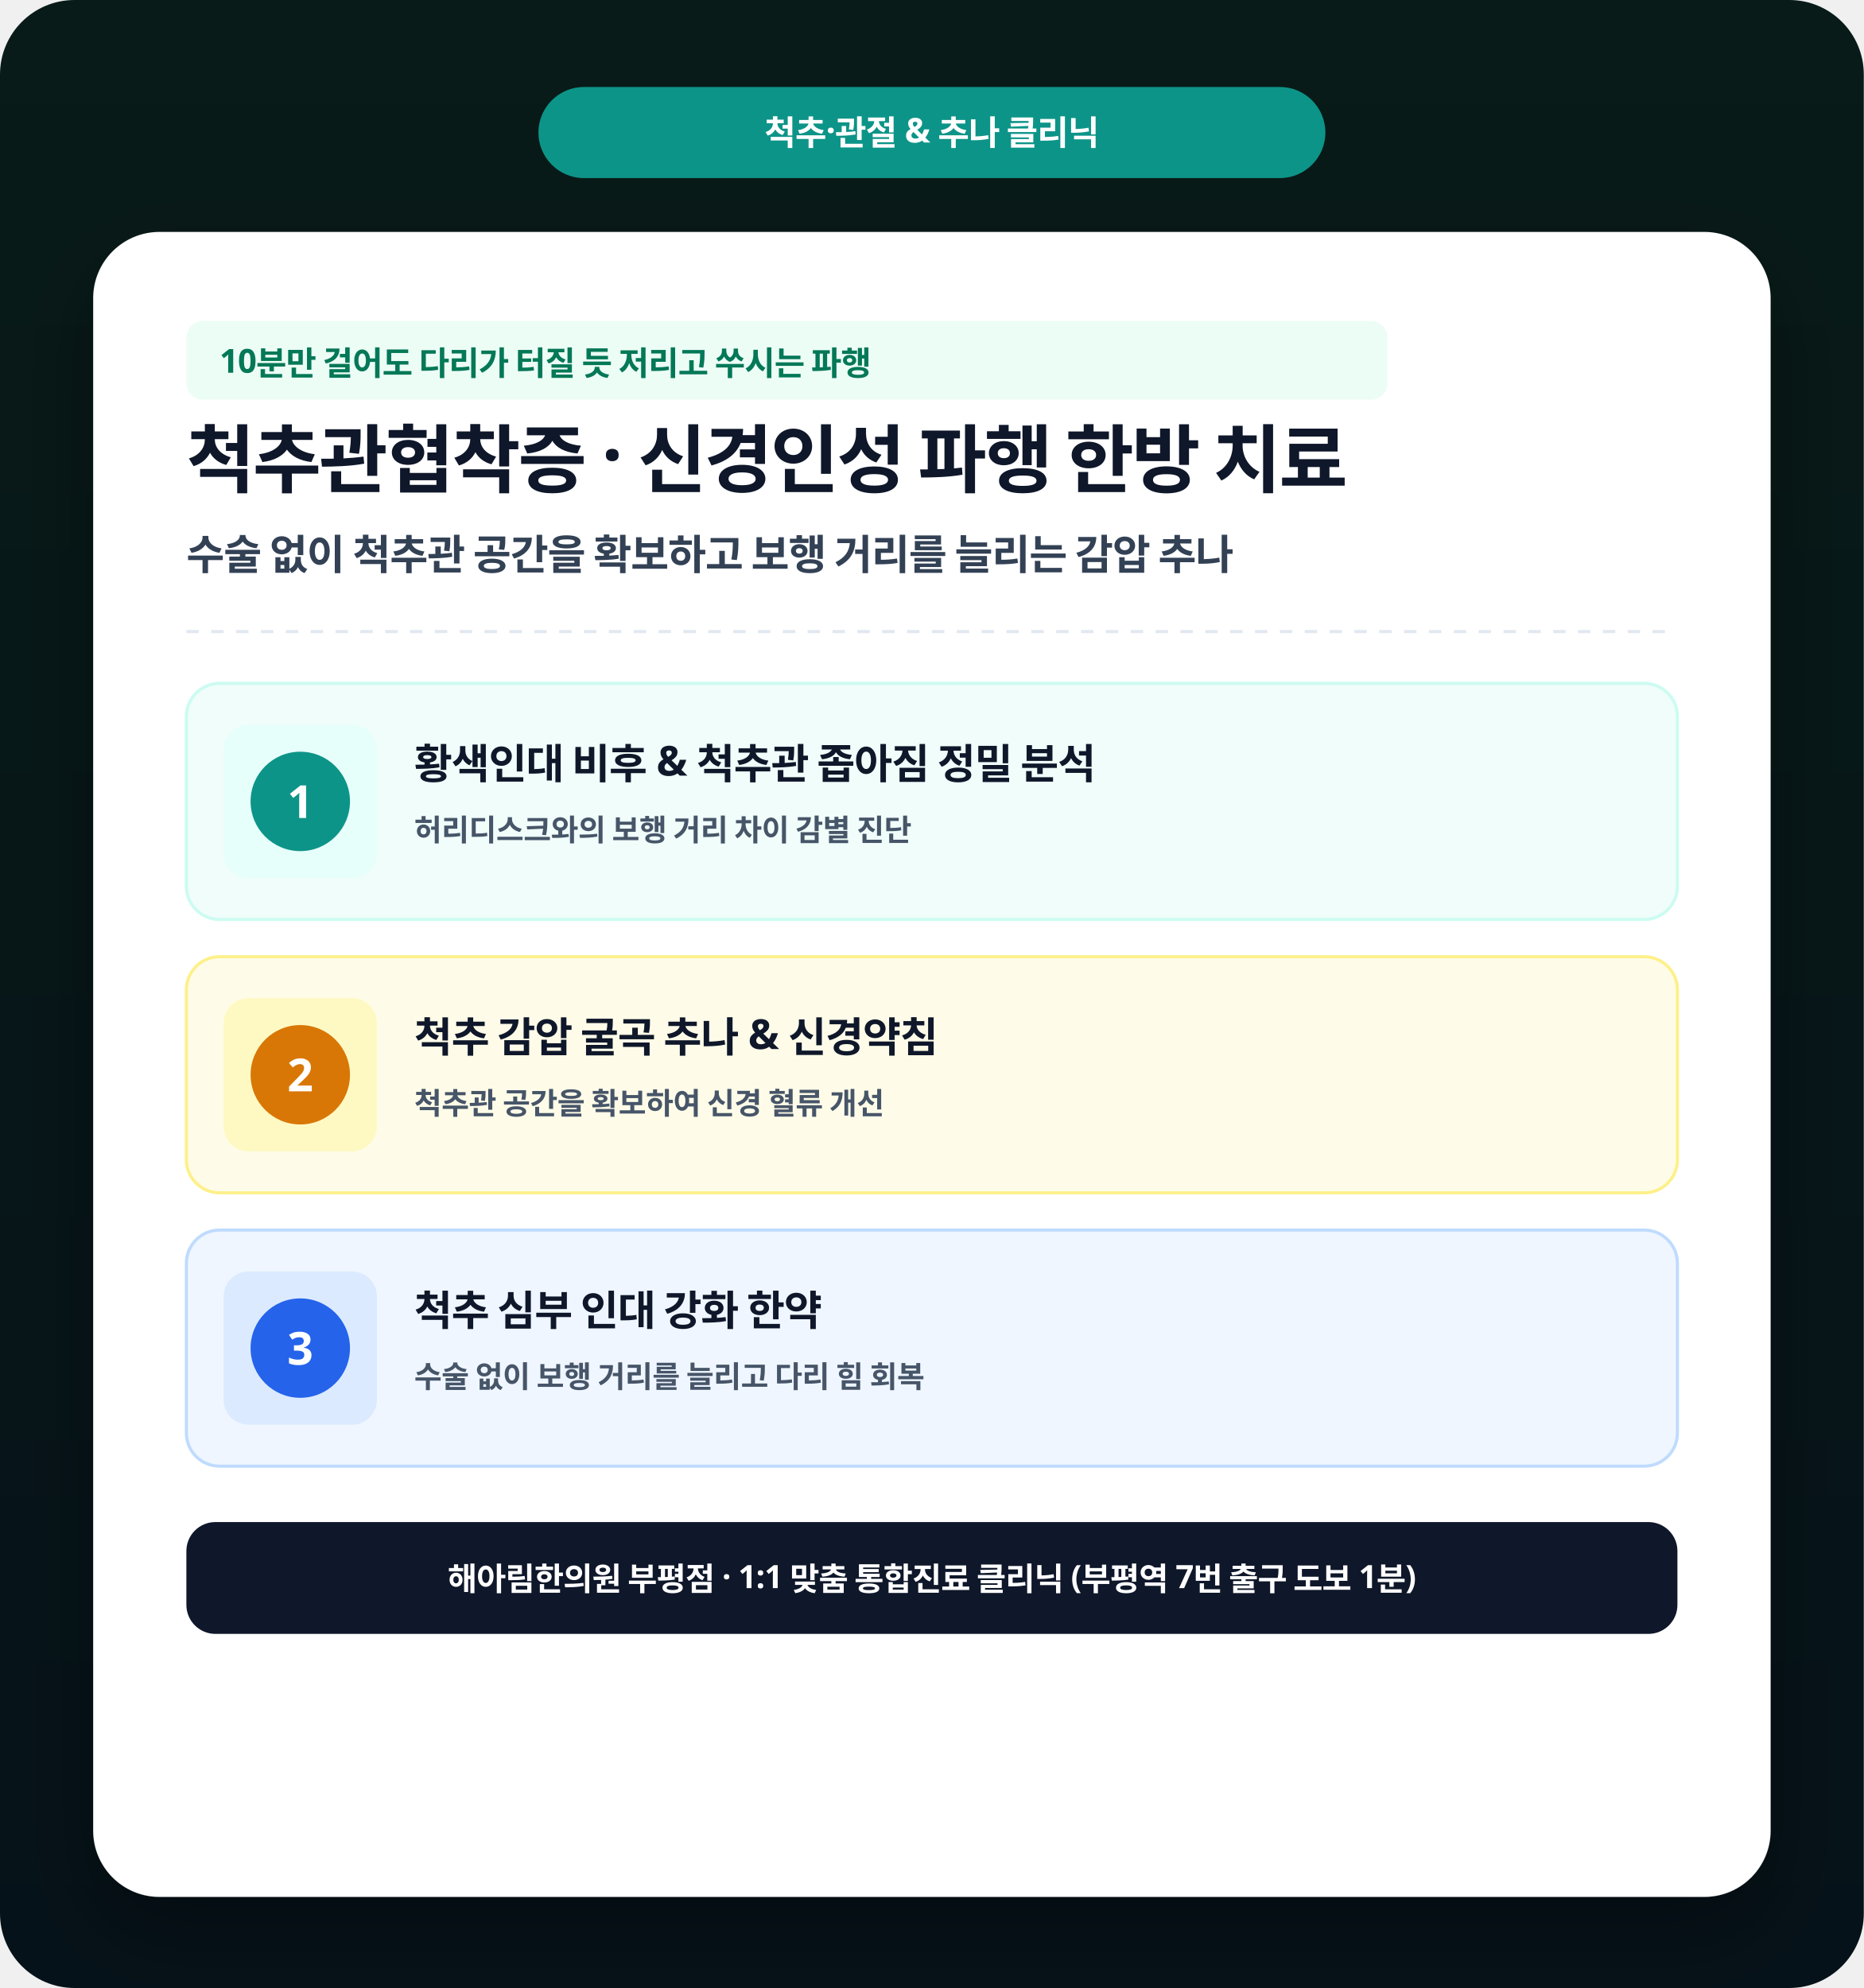
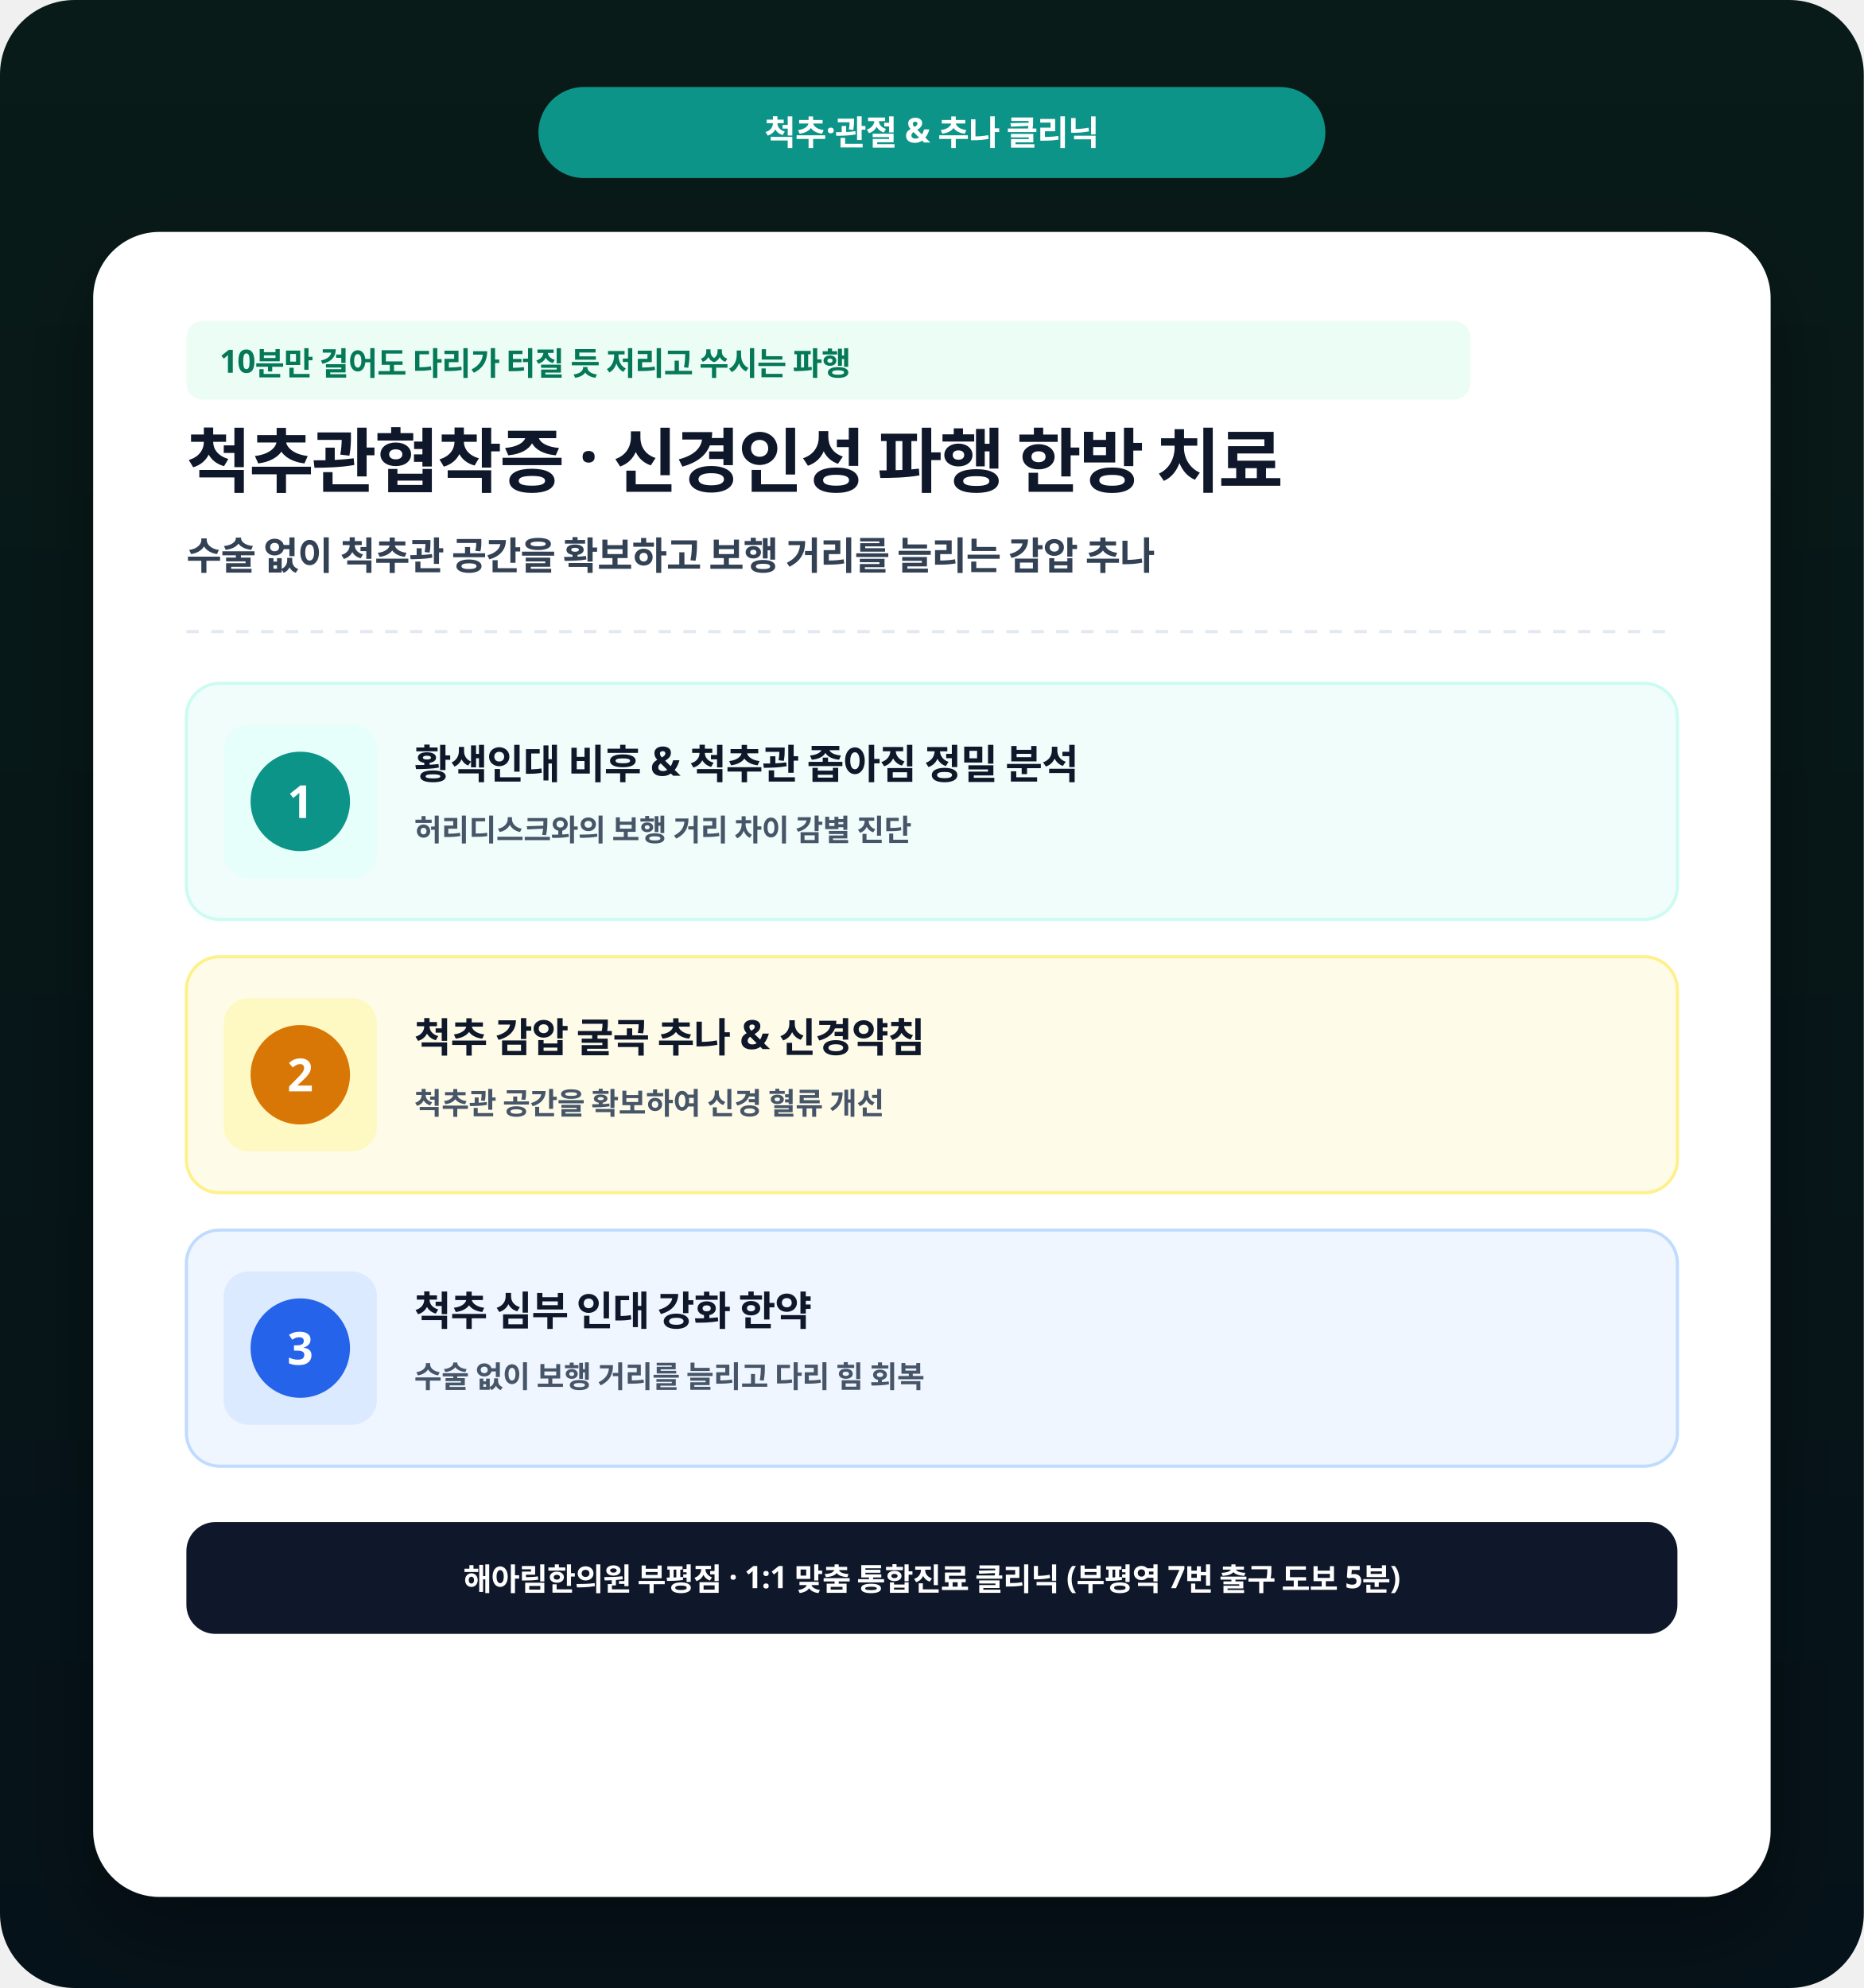
<svg xmlns="http://www.w3.org/2000/svg" width="900" height="960" viewBox="0 0 900 960">
  <defs>
    <linearGradient id="bgGrad" x1="0%" y1="0%" x2="0%" y2="100%">
      <stop offset="0%" stop-color="#081b18" />
      <stop offset="100%" stop-color="#061219" />
    </linearGradient>
    <filter id="cardShadow" x="-10%" y="-10%" width="120%" height="120%">
      <feDropShadow dx="0" dy="16" stdDeviation="20" flood-color="#000000" flood-opacity="0.35" />
    </filter>
  </defs>
  <rect x="0" y="0" width="900" height="960" rx="36" fill="url(#bgGrad)" />
  <g transform="translate(450, 64)">
    <rect x="-190" y="-22" width="380" height="44" rx="22" fill="#0d9488" />
    <text x="0" y="6" font-size="16.5" font-weight="900" fill="#ffffff" text-anchor="middle" font-family="Pretendard, 'Malgun Gothic', sans-serif" letter-spacing="-0.02em">
      척추·관절 &amp; 추나 클리닉
    </text>
  </g>
  <g filter="url(#cardShadow)">
    <rect x="45" y="112" width="810" height="804" rx="32" fill="#ffffff" />
  </g>
  <g transform="translate(90, 155)">
-     <rect x="0" y="0" width="580" height="38" rx="8" fill="#ecfdf5" />
-     <text x="16" y="25" font-size="16" font-weight="900" fill="#047857" font-family="Pretendard, 'Malgun Gothic', sans-serif" letter-spacing="-0.02em">
+     <rect x="0" y="0" width="620" height="38" rx="8" fill="#ecfdf5" />
+     <text x="16" y="25" font-size="15.5" font-weight="900" fill="#047857" font-family="Pretendard, 'Malgun Gothic', sans-serif" letter-spacing="-0.02em">
      10분만 걸어도 다리가 터질 듯 저리고 쑤시는 파행
    </text>
  </g>
  <g transform="translate(90, 235)">
-     <text font-size="36" font-weight="900" fill="#0f172a" font-family="Pretendard, 'Malgun Gothic', sans-serif" letter-spacing="-0.03em">
+     <text font-size="34" font-weight="900" fill="#0f172a" font-family="Pretendard, 'Malgun Gothic', sans-serif" letter-spacing="-0.03em">
      척추관협착증 · 신경인성 파행 한방 치료
    </text>
  </g>
  <g transform="translate(90, 275)">
-     <text font-size="20" font-weight="800" fill="#334155" font-family="Pretendard, 'Malgun Gothic', sans-serif" letter-spacing="-0.02em">
+     <text font-size="18.5" font-weight="800" fill="#334155" font-family="Pretendard, 'Malgun Gothic', sans-serif" letter-spacing="-0.02em">
      수술 없이 척추관 공간을 확보하고 보행 거리를 늘리는 감압 추나
    </text>
  </g>
  <line x1="90" y1="305" x2="810" y2="305" stroke="#e2e8f0" stroke-width="1.5" stroke-dasharray="6,6" />
  <g transform="translate(90, 330)">
    <rect x="0" y="0" width="720" height="114" rx="16" fill="#f0fdfa" stroke="#ccfbf1" stroke-width="1.5" />
    <rect x="18" y="20" width="74" height="74" rx="12" fill="#e6fffa" />
    <circle cx="55" cy="57" r="24" fill="#0d9488" />
    <text x="55" y="65" font-size="22" font-weight="900" fill="#ffffff" text-anchor="middle" font-family="Pretendard, 'Malgun Gothic', sans-serif">1</text>
-     <text x="110" y="46" font-size="20" font-weight="900" fill="#0f172a" font-family="Pretendard, 'Malgun Gothic', sans-serif" letter-spacing="-0.02em">
+     <text x="110" y="46" font-size="19.5" font-weight="900" fill="#0f172a" font-family="Pretendard, 'Malgun Gothic', sans-serif" letter-spacing="-0.02em">
      황색인대 비후 &amp; 척추관 좁아짐 정밀 분석
    </text>
    <text x="110" y="76" font-size="14.5" font-weight="600" fill="#475569" font-family="Pretendard, 'Malgun Gothic', sans-serif" letter-spacing="-0.01em">
      허리디스크와의 보행 거리 차이 감별 진단
    </text>
  </g>
  <g transform="translate(90, 462)">
    <rect x="0" y="0" width="720" height="114" rx="16" fill="#fefce8" stroke="#fef08a" stroke-width="1.5" />
    <rect x="18" y="20" width="74" height="74" rx="12" fill="#fef9c3" />
    <circle cx="55" cy="57" r="24" fill="#d97706" />
    <text x="55" y="65" font-size="22" font-weight="900" fill="#ffffff" text-anchor="middle" font-family="Pretendard, 'Malgun Gothic', sans-serif">2</text>
-     <text x="110" y="46" font-size="20" font-weight="900" fill="#0f172a" font-family="Pretendard, 'Malgun Gothic', sans-serif" letter-spacing="-0.02em">
+     <text x="110" y="46" font-size="19.5" font-weight="900" fill="#0f172a" font-family="Pretendard, 'Malgun Gothic', sans-serif" letter-spacing="-0.02em">
      척추 감압 굴곡 추나 &amp; 신경약침
    </text>
    <text x="110" y="76" font-size="14.5" font-weight="600" fill="#475569" font-family="Pretendard, 'Malgun Gothic', sans-serif" letter-spacing="-0.01em">
      척추관 공간을 확보하여 신경 혈류 개선
    </text>
  </g>
  <g transform="translate(90, 594)">
    <rect x="0" y="0" width="720" height="114" rx="16" fill="#eff6ff" stroke="#bfdbfe" stroke-width="1.5" />
    <rect x="18" y="20" width="74" height="74" rx="12" fill="#dbeafe" />
    <circle cx="55" cy="57" r="24" fill="#2563eb" />
    <text x="55" y="65" font-size="22" font-weight="900" fill="#ffffff" text-anchor="middle" font-family="Pretendard, 'Malgun Gothic', sans-serif">3</text>
-     <text x="110" y="46" font-size="20" font-weight="900" fill="#0f172a" font-family="Pretendard, 'Malgun Gothic', sans-serif" letter-spacing="-0.02em">
+     <text x="110" y="46" font-size="19.5" font-weight="900" fill="#0f172a" font-family="Pretendard, 'Malgun Gothic', sans-serif" letter-spacing="-0.02em">
      척추 심부 인대 강화 한약
    </text>
    <text x="110" y="76" font-size="14.5" font-weight="600" fill="#475569" font-family="Pretendard, 'Malgun Gothic', sans-serif" letter-spacing="-0.01em">
      수술 없이 보행 거리를 늘리고 다리 힘 회복
    </text>
  </g>
  <g transform="translate(90, 735)">
    <rect x="0" y="0" width="720" height="54" rx="14" fill="#0f172a" />
-     <text x="360" y="33" font-size="15.5" font-weight="800" fill="#ffffff" text-anchor="middle" font-family="Pretendard, 'Malgun Gothic', sans-serif" letter-spacing="-0.02em">
-       해아림한의원 부평점 · 1:1 맞춤 통합진료 클리닉 (부평역 7번 출구 도보 1분)
+     <text x="360" y="33" font-size="15" font-weight="800" fill="#ffffff" text-anchor="middle" font-family="Pretendard, 'Malgun Gothic', sans-serif" letter-spacing="-0.02em">
+       해아림한의원 부평점 · 1:1 맞춤 통합진료 클리닉 (부평역 7번 출구 도보 5분)
    </text>
  </g>
</svg>
